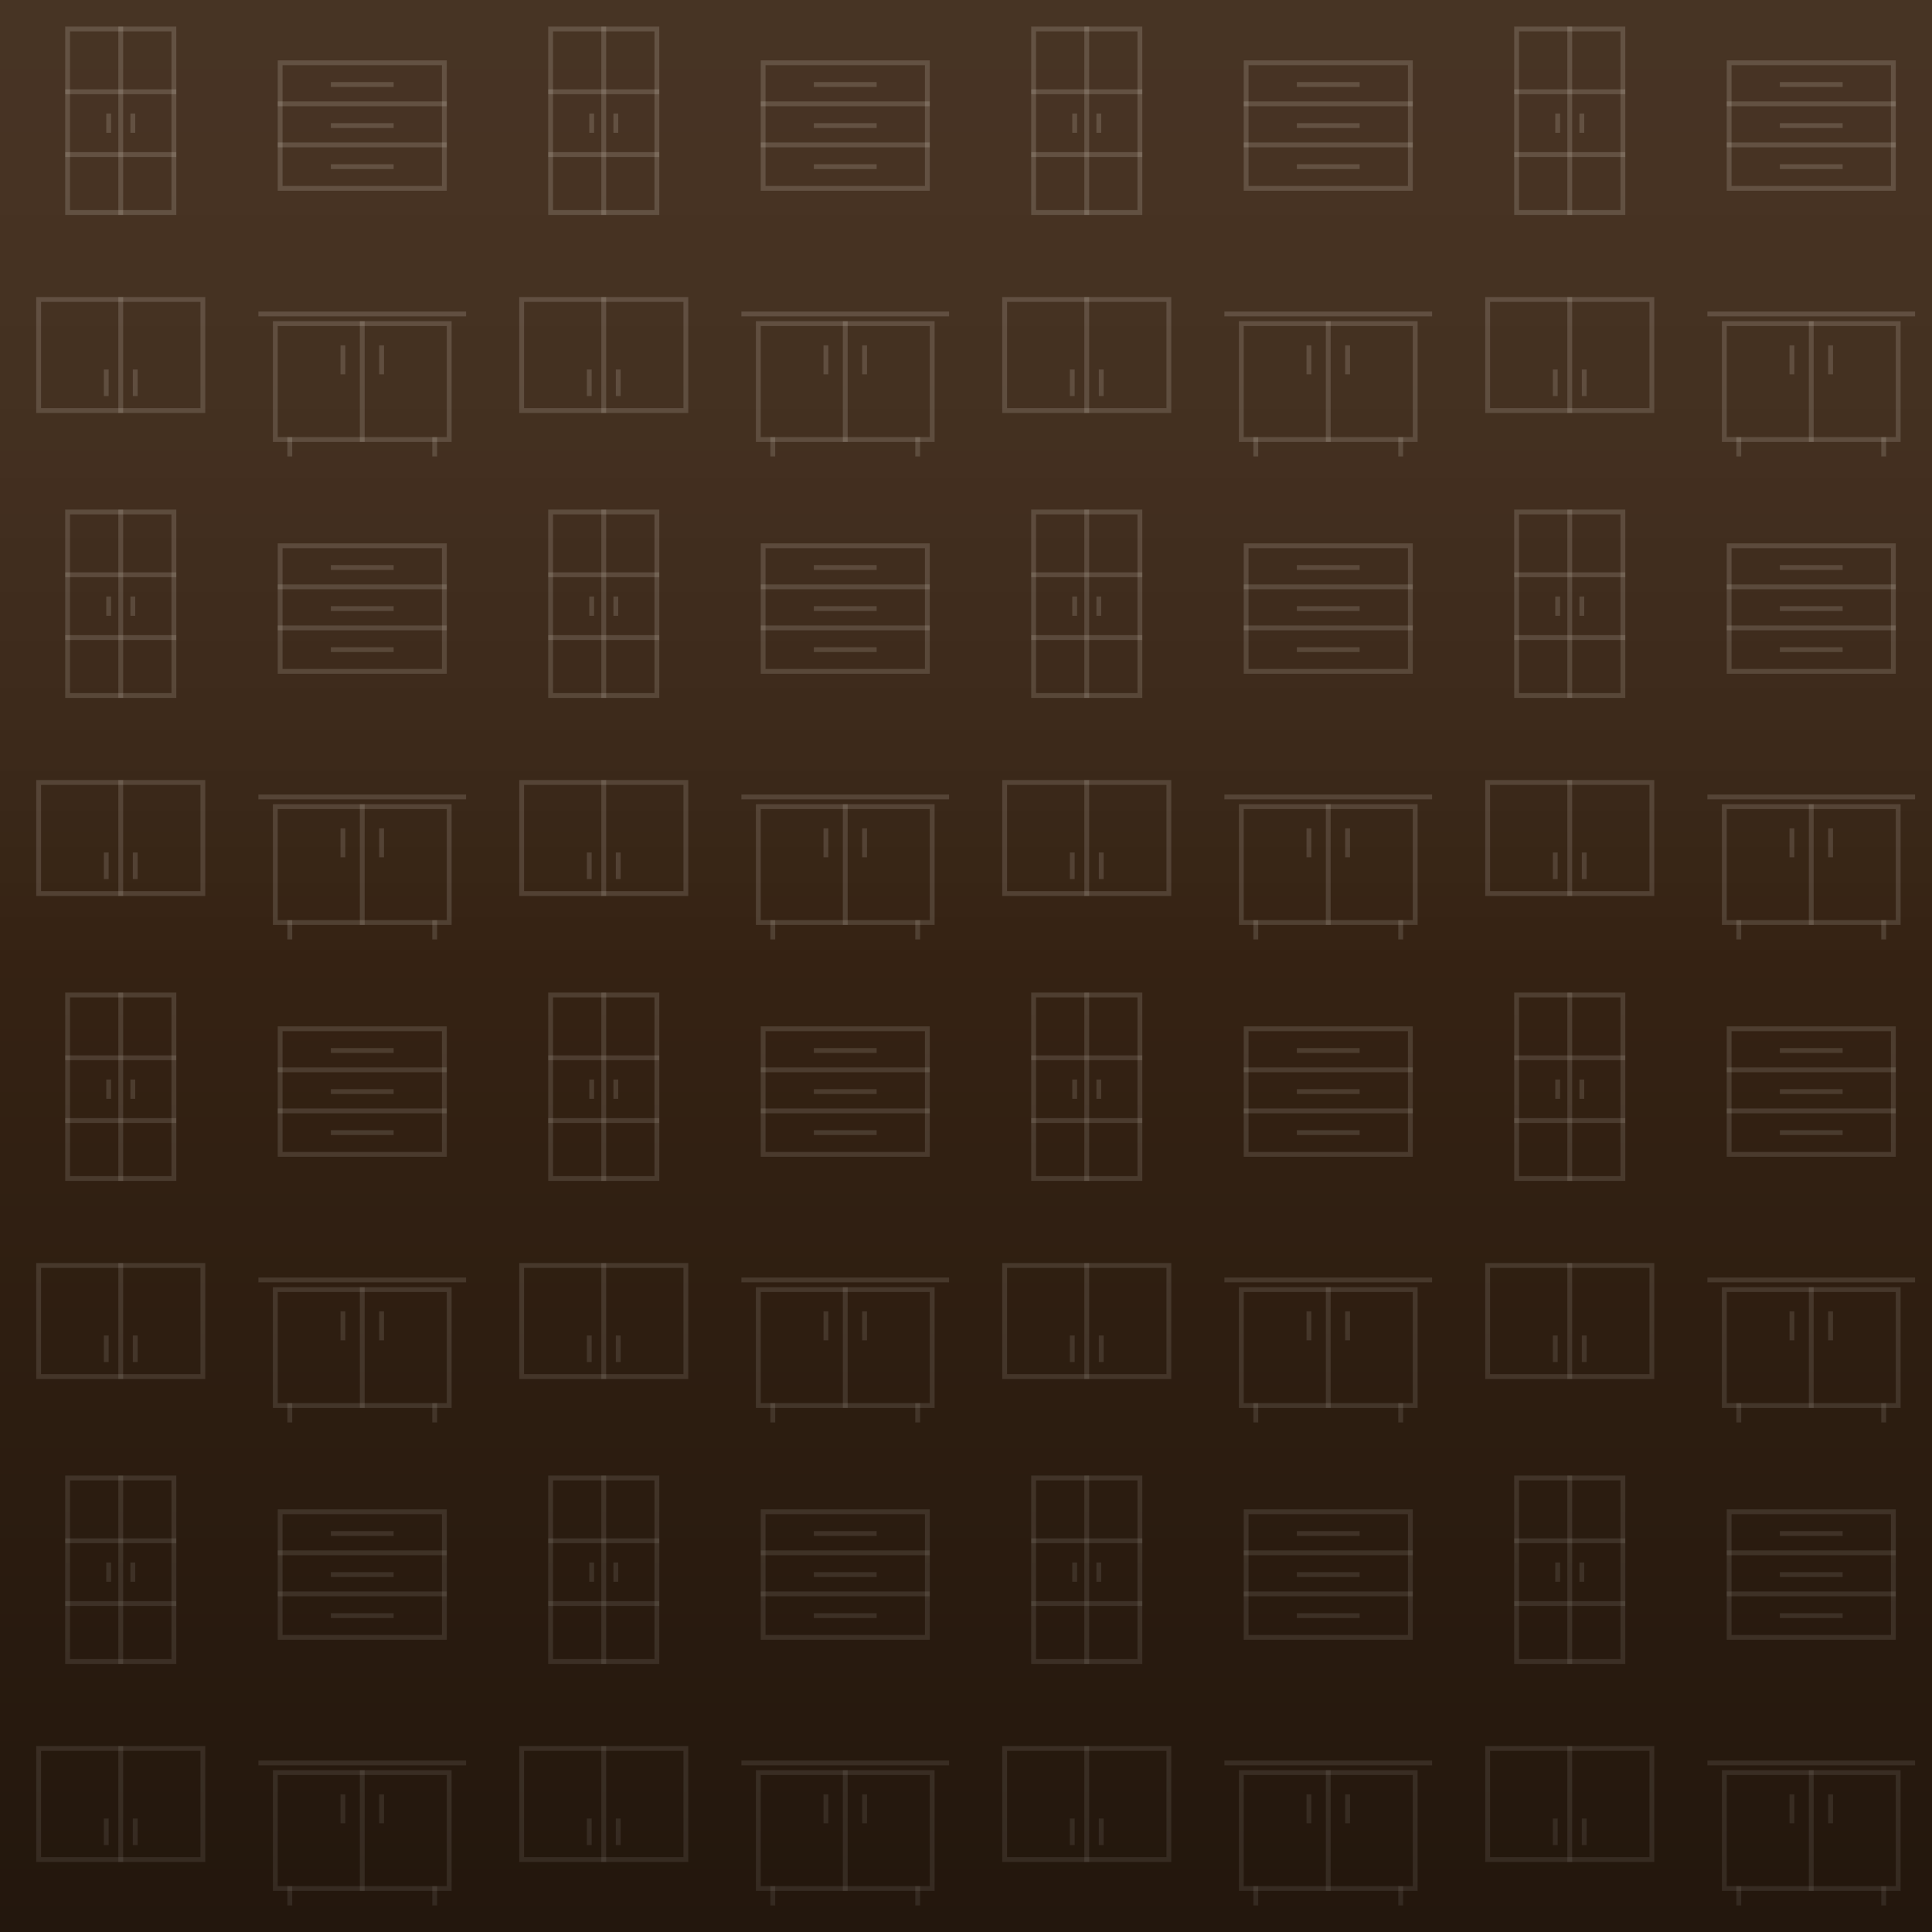
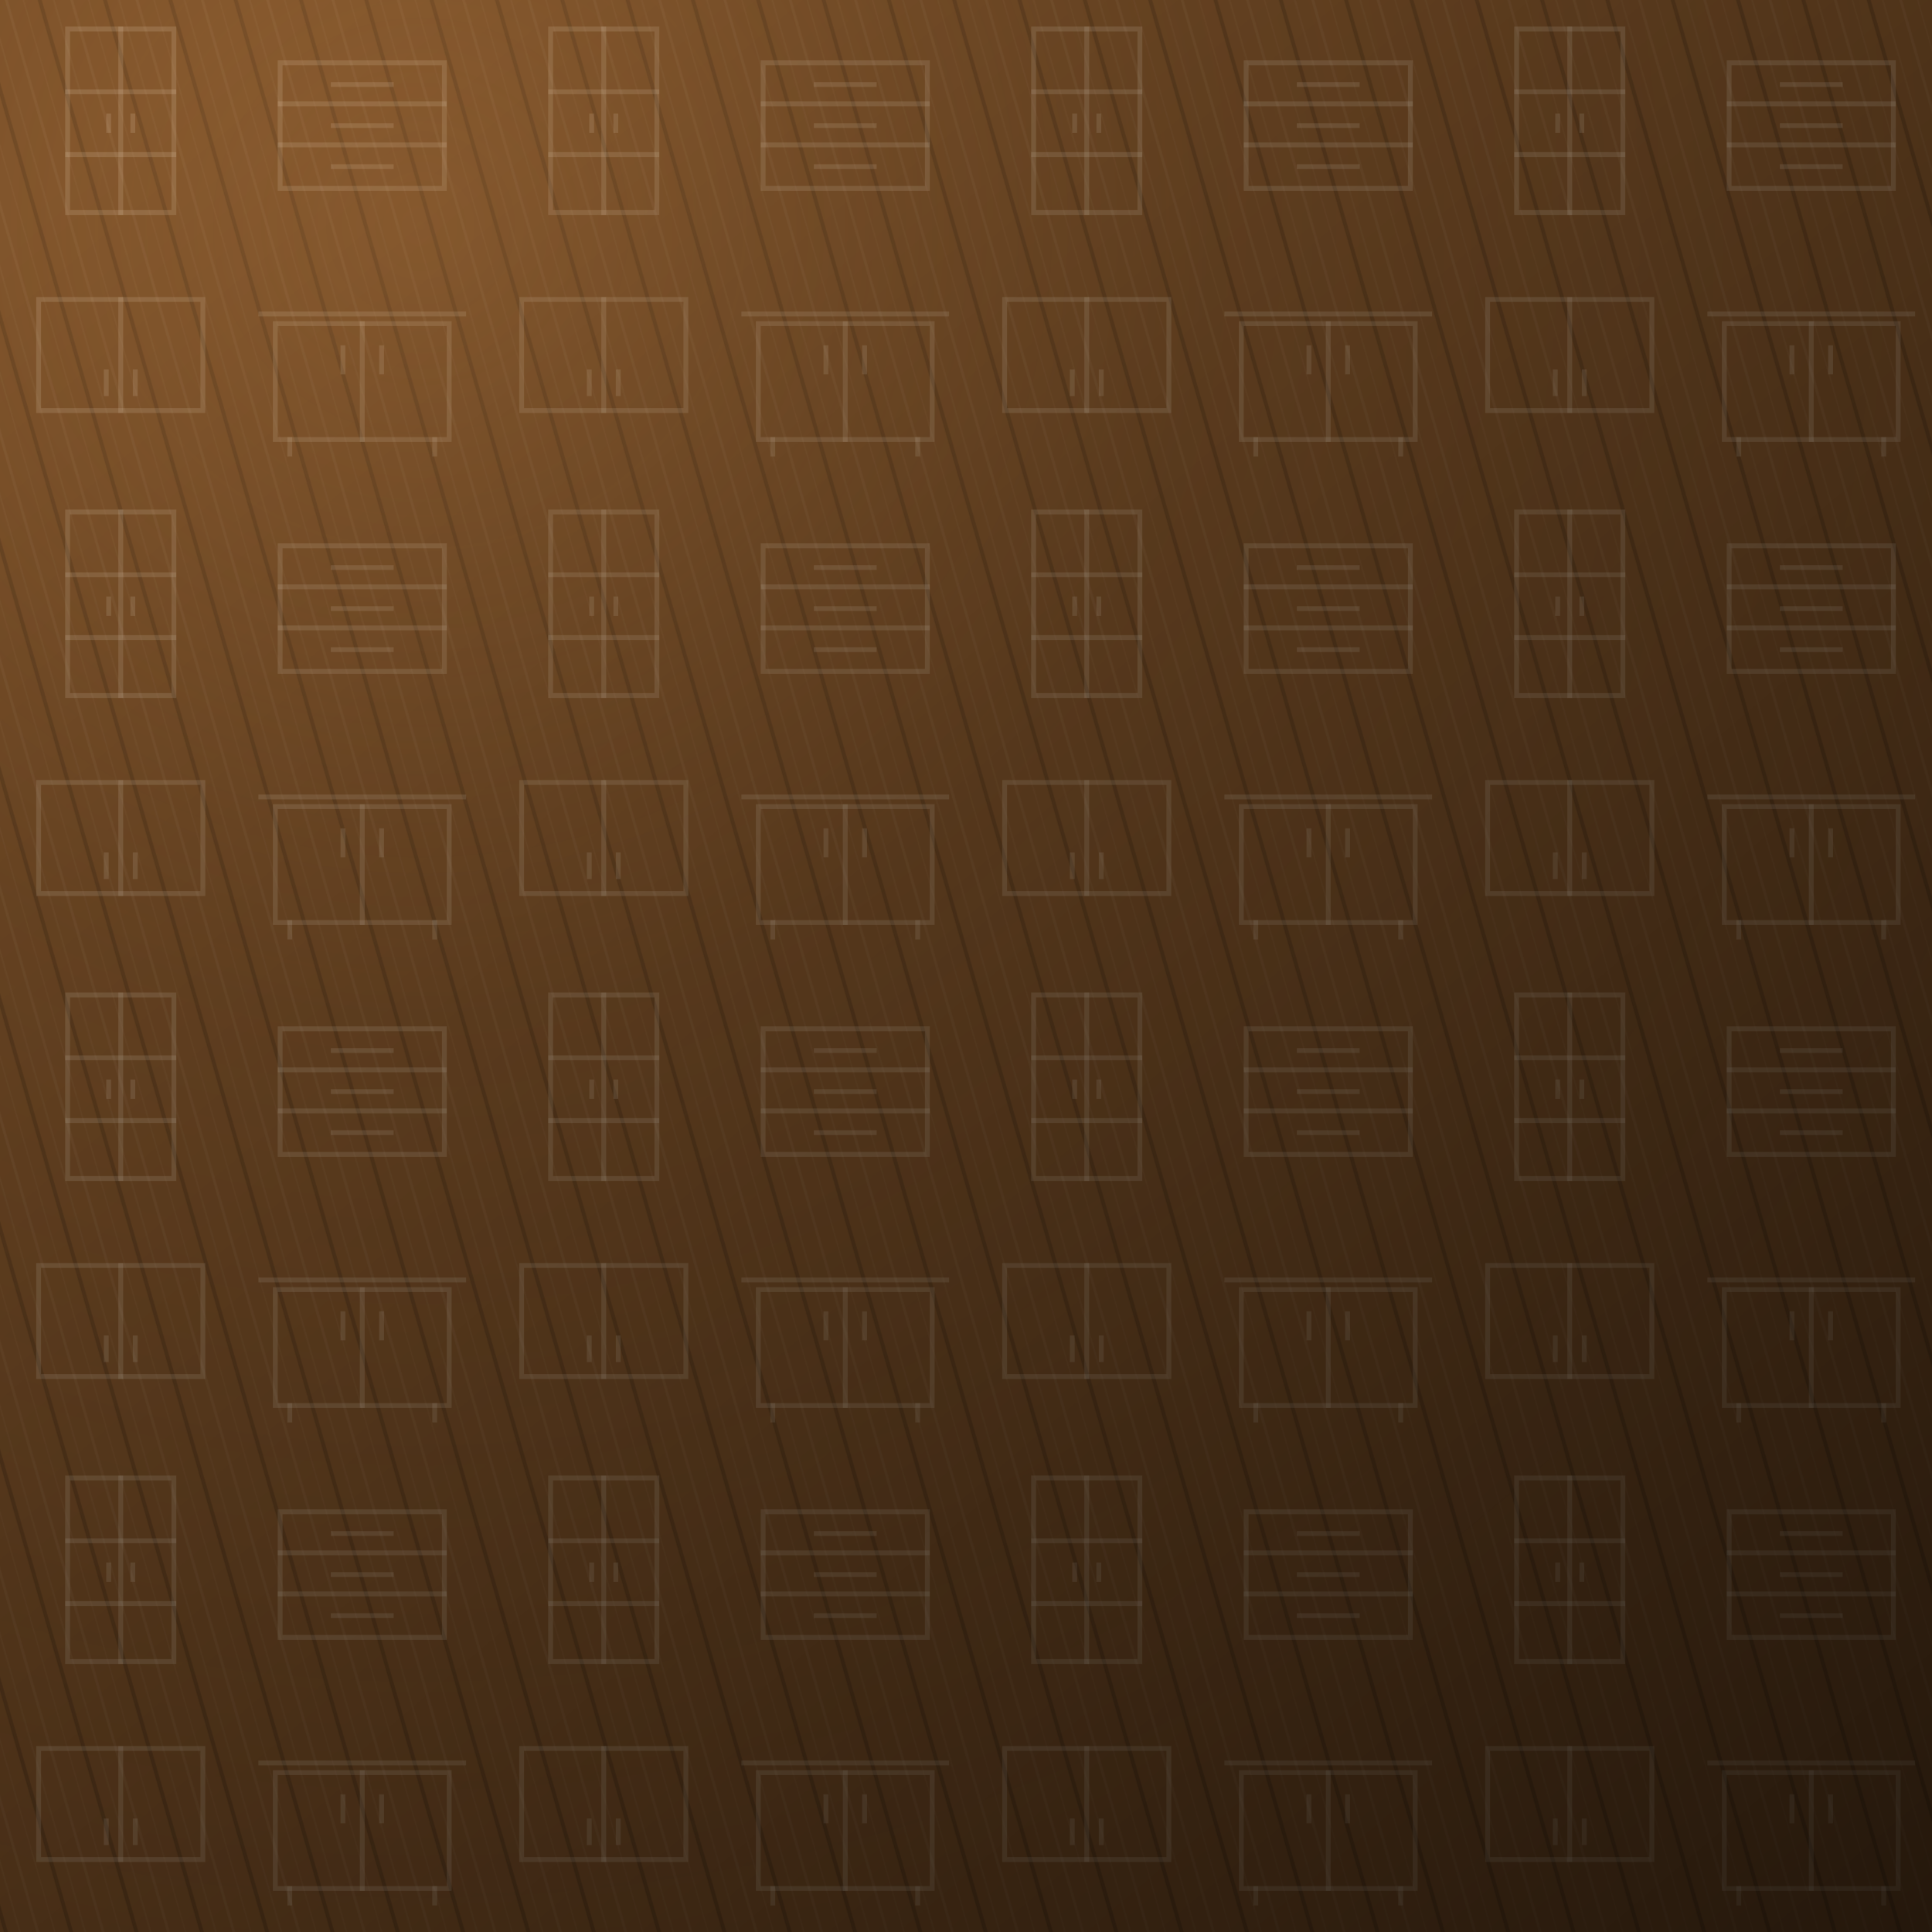
<svg xmlns="http://www.w3.org/2000/svg" width="800" height="800" viewBox="0 0 800 800" preserveAspectRatio="xMidYMid slice">
  <defs>
-     <pattern id="t" width="200.00" height="200.00" patternUnits="userSpaceOnUse" patternTransform="scale(1)" viewBox="0 0 200 200">
-       <g stroke-opacity="0.16">
+     <pattern id="zrno3" width="26" height="300" patternUnits="userSpaceOnUse" patternTransform="rotate(-16)">
+       <rect x="2" width="1.1" height="300" fill="#F7F0E6" opacity="0.05" />
+       <rect x="9" width="0.7" height="300" fill="#F7F0E6" opacity="0.03" />
+       <rect x="15" width="1.6" height="300" fill="#160C05" opacity="0.22" />
+       <rect x="21" width="0.8" height="300" fill="#F7F0E6" opacity="0.035" />
+     </pattern>
+     <pattern id="u3" width="200" height="200" patternUnits="userSpaceOnUse">
+       <g stroke-opacity="0.15">
        <g>
          <rect x="28" y="12" width="44" height="76" fill="none" stroke="#F7F0E6" stroke-width="2" stroke-linecap="square" />
          <line x1="50" y1="12" x2="50" y2="88" fill="none" stroke="#F7F0E6" stroke-width="2" stroke-linecap="square" />
          <line x1="28" y1="38" x2="72" y2="38" fill="none" stroke="#F7F0E6" stroke-width="2" stroke-linecap="square" />
          <line x1="28" y1="64" x2="72" y2="64" fill="none" stroke="#F7F0E6" stroke-width="2" stroke-linecap="square" />
          <line x1="45" y1="48" x2="45" y2="54" fill="none" stroke="#F7F0E6" stroke-width="2" stroke-linecap="square" />
          <line x1="55" y1="48" x2="55" y2="54" fill="none" stroke="#F7F0E6" stroke-width="2" stroke-linecap="square" />
        </g>
        <g transform="translate(100,0)">
          <rect x="16" y="26" width="68" height="52" fill="none" stroke="#F7F0E6" stroke-width="2" stroke-linecap="square" />
          <line x1="16" y1="43" x2="84" y2="43" fill="none" stroke="#F7F0E6" stroke-width="2" stroke-linecap="square" />
          <line x1="16" y1="60" x2="84" y2="60" fill="none" stroke="#F7F0E6" stroke-width="2" stroke-linecap="square" />
          <line x1="38" y1="35" x2="62" y2="35" fill="none" stroke="#F7F0E6" stroke-width="2" stroke-linecap="square" />
          <line x1="38" y1="52" x2="62" y2="52" fill="none" stroke="#F7F0E6" stroke-width="2" stroke-linecap="square" />
          <line x1="38" y1="69" x2="62" y2="69" fill="none" stroke="#F7F0E6" stroke-width="2" stroke-linecap="square" />
        </g>
        <g transform="translate(0,100)">
          <rect x="16" y="24" width="68" height="46" fill="none" stroke="#F7F0E6" stroke-width="2" stroke-linecap="square" />
          <line x1="50" y1="24" x2="50" y2="70" fill="none" stroke="#F7F0E6" stroke-width="2" stroke-linecap="square" />
          <line x1="44" y1="54" x2="44" y2="63" fill="none" stroke="#F7F0E6" stroke-width="2" stroke-linecap="square" />
          <line x1="56" y1="54" x2="56" y2="63" fill="none" stroke="#F7F0E6" stroke-width="2" stroke-linecap="square" />
        </g>
        <g transform="translate(100,100)">
          <line x1="8" y1="30" x2="92" y2="30" fill="none" stroke="#F7F0E6" stroke-width="2" stroke-linecap="square" />
          <rect x="14" y="34" width="72" height="48" fill="none" stroke="#F7F0E6" stroke-width="2" stroke-linecap="square" />
          <line x1="50" y1="34" x2="50" y2="82" fill="none" stroke="#F7F0E6" stroke-width="2" stroke-linecap="square" />
          <line x1="42" y1="44" x2="42" y2="54" fill="none" stroke="#F7F0E6" stroke-width="2" stroke-linecap="square" />
          <line x1="58" y1="44" x2="58" y2="54" fill="none" stroke="#F7F0E6" stroke-width="2" stroke-linecap="square" />
          <line x1="20" y1="82" x2="20" y2="88" fill="none" stroke="#F7F0E6" stroke-width="2" stroke-linecap="square" />
          <line x1="80" y1="82" x2="80" y2="88" fill="none" stroke="#F7F0E6" stroke-width="2" stroke-linecap="square" />
        </g>
      </g>
    </pattern>
-     <linearGradient id="v" x1="0" y1="0" x2="0" y2="1">
-       <stop offset="0" stop-color="#FFFFFF" stop-opacity="0.06" />
-       <stop offset="0.5" stop-color="#000000" stop-opacity="0.12" />
-       <stop offset="1" stop-color="#000000" stop-opacity="0.42" />
+     <radialGradient id="sv3" cx="0.22" cy="0.12" r="0.9">
+       <stop offset="0" stop-color="#F5A85C" stop-opacity="0.26" />
+       <stop offset="0.45" stop-color="#F5A85C" stop-opacity="0.07" />
+       <stop offset="1" stop-color="#F5A85C" stop-opacity="0" />
+     </radialGradient>
+     <linearGradient id="sj3" x1="0.15" y1="0" x2="1" y2="1">
+       <stop offset="0" stop-color="#000000" stop-opacity="0" />
+       <stop offset="1" stop-color="#000000" stop-opacity="0.66" />
    </linearGradient>
  </defs>
-   <rect width="800" height="800" fill="#3C2716" />
-   <rect width="800" height="800" fill="url(#t)" />
-   <rect width="800" height="800" fill="url(#v)" />
+   <rect width="800" height="800" fill="#6B4522" />
+   <rect width="800" height="800" fill="url(#zrno3)" />
+   <rect width="800" height="800" fill="url(#u3)" />
+   <rect width="800" height="800" fill="url(#sv3)" />
+   <rect width="800" height="800" fill="url(#sj3)" />
</svg>
